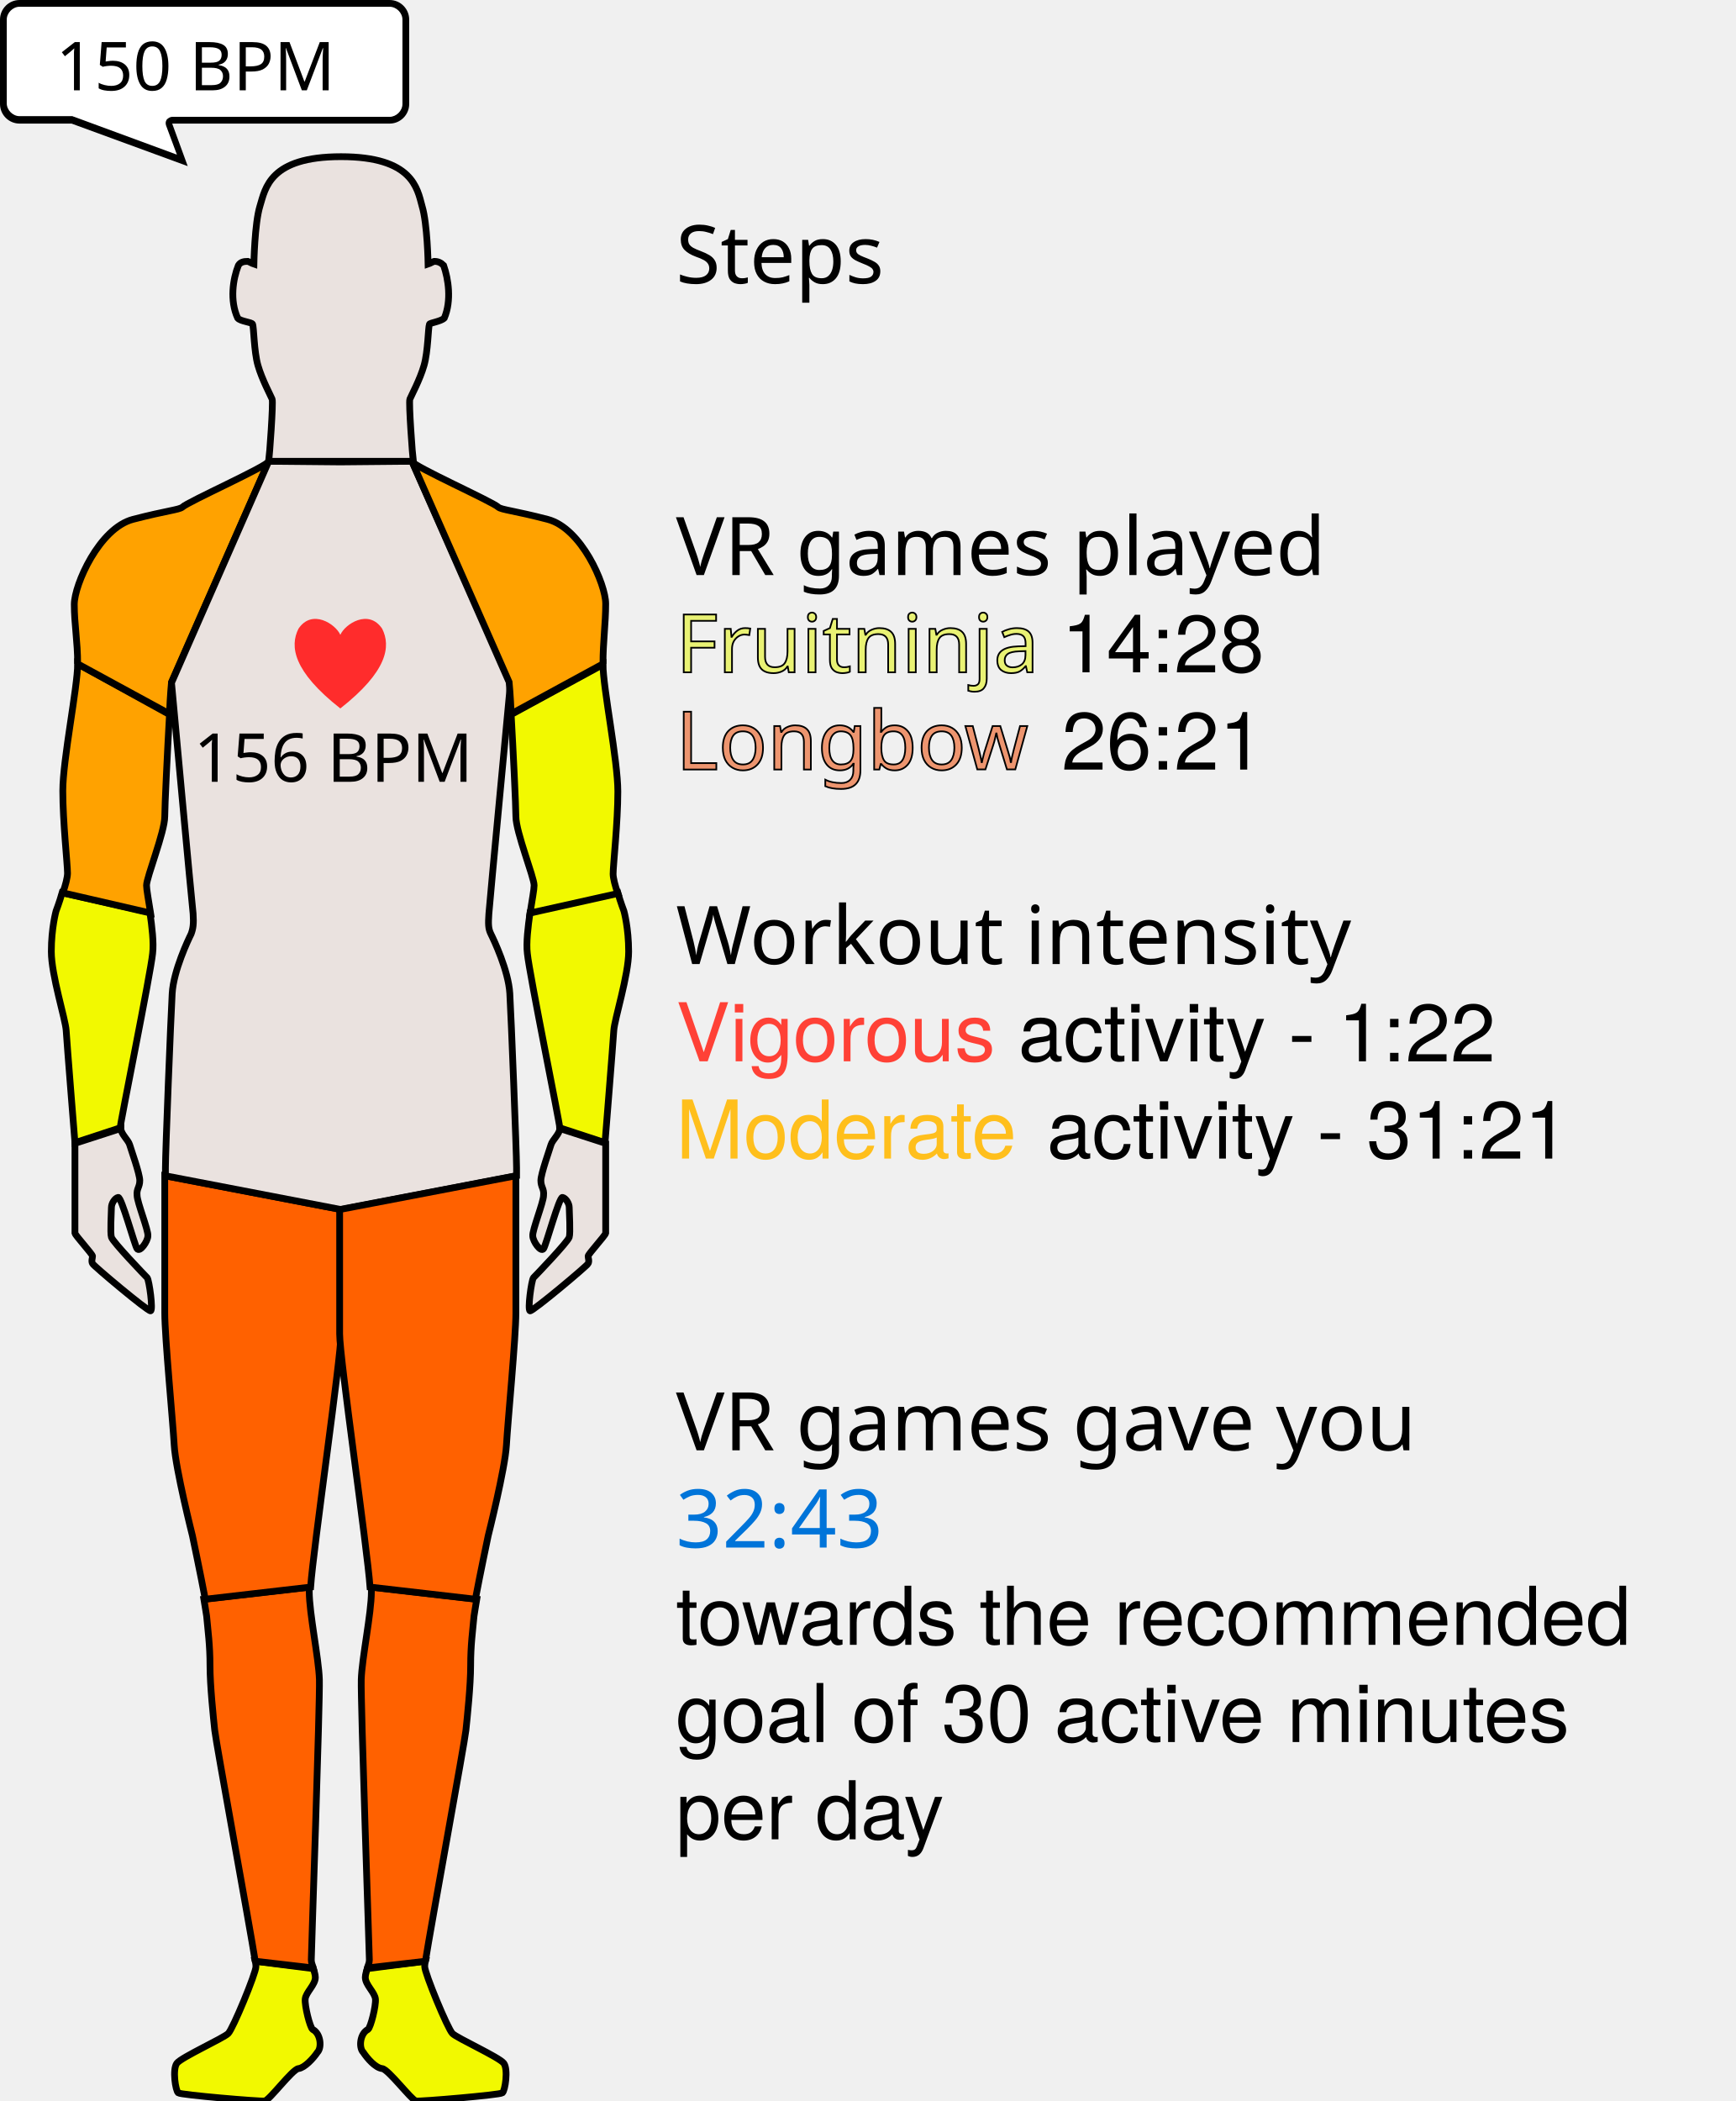
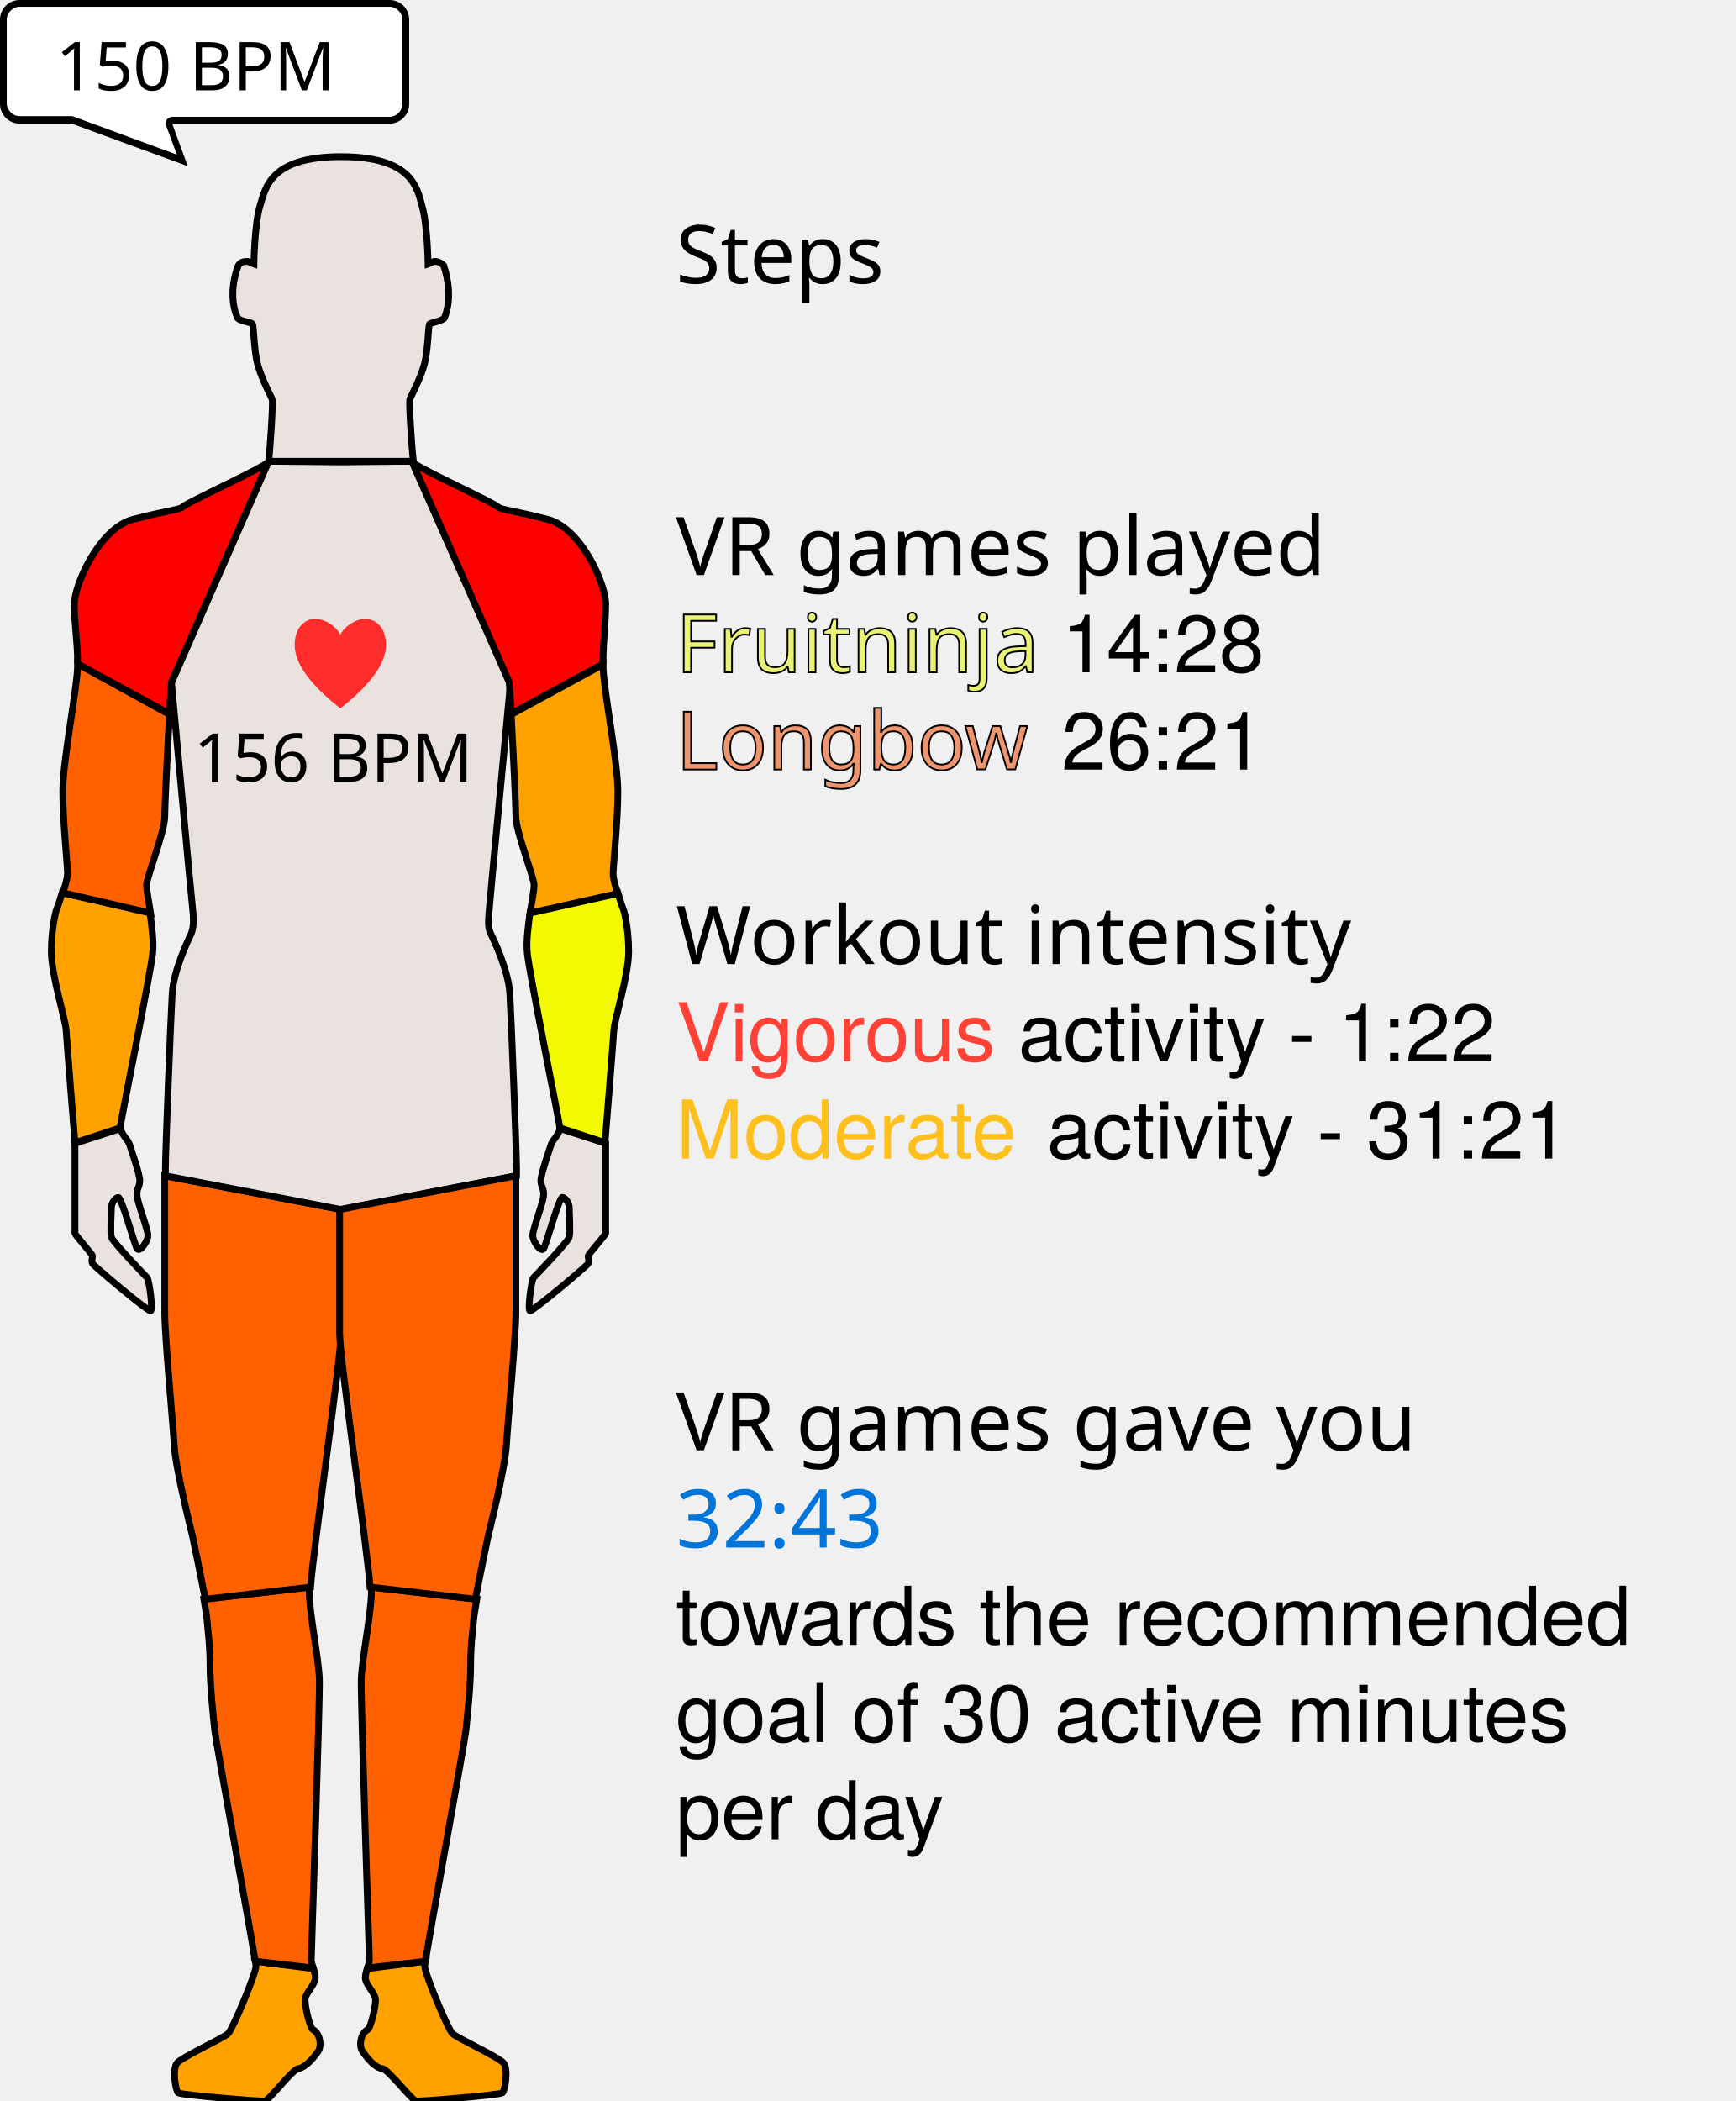
<svg xmlns="http://www.w3.org/2000/svg" version="1.1" id="Layer_1" x="0px" y="0px" viewBox="0 0 257 311.1" style="enable-background:new 0 0 257 311.1;" xml:space="preserve">
  <style type="text/css">
- 	.st0{fill:#F2F900;stroke:#000000;stroke-miterlimit:10;}
+ 	.st0{fill:#FFA200;stroke:#000000;stroke-miterlimit:10;}
	.st1{fill:#FF6100;stroke:#000000;stroke-miterlimit:10;}
	.st2{fill:#EAE2DF;stroke:#000000;stroke-miterlimit:10;}
- 	.st3{fill:#FFA200;stroke:#000000;stroke-miterlimit:10;}
- 	.st4{fill:#FF2C2C;}
- 	.st5{fill:#FFFFFF;}
- 	.st6{font-family:'HelveticaNeue-Bold';}
- 	.st7{font-size:10px;}
- 	.st8{font-size:12px;}
- 	.st9{enable-background:new    ;}
- 	.st10{fill:#E9F274;stroke:#000000;stroke-width:0.25;stroke-miterlimit:10;}
- 	.st11{fill:#ED956F;stroke:#000000;stroke-width:0.25;stroke-miterlimit:10;}
- 	.st12{font-family:'HelveticaNeue';}
- 	.st13{fill:#FF4136;}
- 	.st14{fill:#FFBF1C;}
- 	.st15{fill:#0074D9;}
+ 	.st3{fill:#FE0000;stroke:#000000;stroke-miterlimit:10;}
+ 	.st4{fill:#F2F900;stroke:#000000;stroke-miterlimit:10;}
+ 	.st5{fill:#FF2C2C;}
+ 	.st6{fill:#FFFFFF;}
+ 	.st7{font-family:'HelveticaNeue-Bold';}
+ 	.st8{font-size:10px;}
+ 	.st9{font-size:12px;}
+ 	.st10{enable-background:new    ;}
+ 	.st11{fill:#E9F274;stroke:#000000;stroke-width:0.25;stroke-miterlimit:10;}
+ 	.st12{fill:#ED956F;stroke:#000000;stroke-width:0.25;stroke-miterlimit:10;}
+ 	.st13{font-family:'HelveticaNeue';}
+ 	.st14{fill:#FF4136;}
+ 	.st15{fill:#FFBF1C;}
+ 	.st16{fill:#0074D9;}
</style>
  <g>
    <path class="st0" d="M37.8,290.4c0.1,0.4,0.1,0.7,0.1,0.8c0,1-3.4,9.2-4.1,9.9c-0.7,0.7-6.9,3.5-7.6,4.4s-0.2,4.1,0.2,4.4   s12.1,1.3,12.8,1.2s4.1-4.7,5-4.8s2.2-1.5,2.8-2.4c0.7-0.7,0.5-2.8-0.7-3.4c-0.4-0.3-1.2-3.5-1.1-4.5c0.1-1,1.5-2.1,1.5-3.2   c0-0.5-0.2-0.9-0.3-1.3L37.8,290.4z" />
    <path class="st1" d="M37.8,290.4l8.6,1c-0.1-0.4-0.3-0.7-0.3-1.2c0-1,1.3-38.3,1.2-41.5s-1.5-9.8-1.5-13c0-0.2,0-0.4,0-0.7   l-15.6,1.8l0,0c0.2,1.1,0.3,2,0.4,2.5c0.2,2.2,0.5,4.3,0.5,7.3s0.5,7.7,0.7,9.6C32,258.1,37,285.3,37.8,290.4" />
    <path class="st1" d="M24.4,174.1c0,4.4,0,17.1,0,20.3c0,3.6,1.2,16.1,1.4,19.6c0.2,3.5,2.7,13.4,2.7,13.4s1.2,5.7,1.9,9.4L46,235   c0.4-5.7,4.5-33.9,4.5-37.5c0-3.8,0-18.4,0-18.4L24.4,174.1z" />
    <path class="st0" d="M11.1,169.2c0,0-1.2-14.9-1.3-16.6c-0.1-1.7-2.2-8.2-2.2-11.7s0.7-6,0.7-6s0.5-1.3,0.9-2.7l13,2.9   c0.3,2.1,0.6,4.5,0.4,6.1c-0.3,3-4.8,25.1-4.8,25.8L11.1,169.2z" />
    <path class="st2" d="M17.9,167.1c0,0.8,1.1,1.7,1.3,2.4s1.5,4.3,1.5,5.3s-0.5,1.2-0.4,2.2c0,1,1.7,5.2,1.6,6c0,0.8-1.2,2.5-1.6,1.9   s-2.3-7.7-2.8-7.6c-0.5,0.1-1,0.9-1,1.5s-0.2,3.8,0,4.4c0.2,0.7,5,5.7,5.3,6c0.3,0.4,0.9,4.8,0.5,4.9s-8.5-6.7-8.6-7   c-0.2-0.4,0-0.8,0-1.1s-2.5-3-2.6-3.4c0-0.5,0-13.3,0-13.3L17.9,167.1z" />
-     <path class="st3" d="M22.3,135.2c-0.3-1.9-0.6-3.5-0.6-4.1c0-1.2,2.7-7.9,2.7-10.2c0-1.5,0.4-9.8,0.7-15.1l-13.6-7.5   c0,3.4-2.2,14.2-2.2,18.8S10,128,10,129.3c0,0.6-0.3,1.8-0.7,2.9L22.3,135.2z" />
+     <path class="st1" d="M22.3,135.2c-0.3-1.9-0.6-3.5-0.6-4.1c0-1.2,2.7-7.9,2.7-10.2c0-1.5,0.4-9.8,0.7-15.1l-13.6-7.5   c0,3.4-2.2,14.2-2.2,18.8S10,128,10,129.3c0,0.6-0.3,1.8-0.7,2.9L22.3,135.2z" />
    <path class="st3" d="M11.5,98.3l13.6,7.4c0.1-2.7,0.3-4.7,0.3-4.7l14.4-32.7c-0.1,0.7-12,6-12.8,6.8c-0.5,0.4-2.3,0.5-7.3,1.8   S11,86.6,11,89.5S11.5,95,11.5,98.3" />
    <path class="st2" d="M25.4,101.1c0,0,3,32.6,3.2,34.2c0.1,1.5,0,2.2-0.3,3c-0.4,0.8-2.6,5.4-2.8,8.8c-0.2,3.4-1,23.5-1,25.8   c0,0.3,0,0.7,0,1.2l26,5l26-5c0-0.5,0-1,0-1.2c0-2.3-0.8-22.4-1-25.8c-0.2-3.4-2.4-8-2.8-8.8s-0.4-1.5-0.3-3s3.2-34.2,3.2-34.2   L61,68.3l-10.6,0.1l-10.6-0.1L25.4,101.1z" />
    <path class="st0" d="M63,290.4c-0.1,0.4-0.1,0.7-0.1,0.8c0,1,3.4,9.2,4.1,9.9c0.7,0.7,6.9,3.5,7.6,4.4s0.2,4.1-0.2,4.4   s-12.1,1.3-12.8,1.2c-0.7-0.2-4.1-4.7-5-4.8c-1-0.1-2.2-1.5-2.8-2.4c-0.7-0.7-0.5-2.8,0.7-3.4c0.4-0.3,1.2-3.5,1.1-4.5   c-0.1-1-1.5-2.1-1.5-3.2c0-0.5,0.2-0.9,0.3-1.3L63,290.4z" />
    <path class="st1" d="M63,290.4l-8.6,1c0.1-0.4,0.3-0.7,0.3-1.2c0-1-1.3-38.3-1.2-41.5s1.5-9.8,1.5-13c0-0.2,0-0.4,0-0.7l15.6,1.8   l0,0c-0.2,1.1-0.3,2-0.4,2.5c-0.2,2.2-0.5,4.3-0.5,7.3s-0.5,7.7-0.7,9.6C68.8,258.1,63.8,285.3,63,290.4" />
    <path class="st1" d="M76.4,174.1c0,4.4,0,17.1,0,20.3c0,3.6-1.2,16.1-1.4,19.6c-0.2,3.5-2.7,13.4-2.7,13.4s-1.2,5.7-1.9,9.4   L54.8,235c-0.4-5.7-4.5-33.9-4.5-37.5c0-3.8,0-18.4,0-18.4L76.4,174.1z" />
-     <path class="st0" d="M89.6,169.2c0,0,1.2-14.9,1.3-16.6c0.1-1.7,2.2-8.2,2.2-11.7s-0.7-6-0.7-6s-0.5-1.3-0.9-2.7l-13,2.9   c-0.3,2.1-0.6,4.5-0.4,6.1c0.3,3,4.8,25.1,4.8,25.8L89.6,169.2z" />
+     <path class="st4" d="M89.6,169.2c0,0,1.2-14.9,1.3-16.6c0.1-1.7,2.2-8.2,2.2-11.7s-0.7-6-0.7-6s-0.5-1.3-0.9-2.7l-13,2.9   c-0.3,2.1-0.6,4.5-0.4,6.1c0.3,3,4.8,25.1,4.8,25.8L89.6,169.2z" />
    <path class="st2" d="M82.9,167.1c0,0.8-1.1,1.7-1.3,2.4s-1.5,4.3-1.5,5.3s0.5,1.2,0.4,2.2c0,1-1.7,5.2-1.6,6c0,0.8,1.2,2.5,1.6,1.9   s2.3-7.7,2.8-7.6c0.5,0.1,1,0.9,1,1.5s0.2,3.8,0,4.4c-0.2,0.7-5,5.7-5.3,6c-0.3,0.4-0.9,4.8-0.5,4.9s8.5-6.7,8.6-7   c0.2-0.4,0-0.8,0-1.1s2.5-3,2.6-3.4c0-0.5,0-13.3,0-13.3L82.9,167.1z" />
    <path class="st0" d="M78.5,135.2c0.3-1.9,0.6-3.5,0.6-4.1c0-1.2-2.7-7.9-2.7-10.2c0-1.5-0.4-9.8-0.7-15.1l13.6-7.4   c0,3.4,2.2,14.2,2.2,18.8s-0.7,10.9-0.7,12.2c0,0.6,0.3,1.8,0.7,2.9L78.5,135.2z" />
    <path class="st3" d="M89.3,98.3l-13.6,7.4c-0.1-2.7-0.3-4.7-0.3-4.7L61,68.3c0.1,0.7,12,6,12.8,6.8c0.5,0.4,2.3,0.5,7.3,1.8   s8.6,9.6,8.6,12.5S89.3,95,89.3,98.3" />
    <path class="st2" d="M39.8,68.3c0.1-0.7,0.7-8.7,0.5-9.2s-1.5-2.9-2.1-5s-0.6-5.7-0.8-6.1c-0.1-0.3-1.8-0.4-2.2-0.9   c-1.2-2.6-0.7-5.8,0.1-7.8c0.3-0.5,0.8-0.6,1.4-0.6c0.3,0.1,0.6,0.3,0.9,0.4c0,0,0.1-6,0.9-8.6c0.8-2.6,1.4-7.3,12-7.3   s11.3,4.7,12,7.3c0.8,2.6,0.9,8.6,0.9,8.6c0.3-0.1,0.6-0.3,0.9-0.4c0.6,0,1,0.2,1.4,0.6c0.7,2,1.2,5.2,0.1,7.8   c-0.5,0.5-2.1,0.7-2.2,0.9c-0.2,0.5-0.2,4-0.8,6.1s-1.9,4.5-2.1,5c-0.2,0.5,0.4,8.5,0.5,9.2H39.8z" />
-     <path class="st4" d="M50.4,94c-0.7-1.6-4.2-3.9-6.2-0.9c-1.3,2.6-0.8,6.3,6.2,11.8c7-5.5,7.5-9.2,6.2-11.8   C54.6,90.1,51.1,92.4,50.4,94z" />
+     <path class="st5" d="M50.4,94c-0.7-1.6-4.2-3.9-6.2-0.9c-1.3,2.6-0.8,6.3,6.2,11.8c7-5.5,7.5-9.2,6.2-11.8   C54.6,90.1,51.1,92.4,50.4,94z" />
    <g>
-       <path class="st5" d="M10.8,17.8c-0.1,0-0.1,0-0.2,0H2.9c-1.3,0-2.4-1.1-2.4-2.4V2.9c0-1.3,1.1-2.4,2.4-2.4h54.8    c1.3,0,2.4,1.1,2.4,2.4v12.5c0,1.3-1.1,2.4-2.4,2.4H25.5c-0.2,0-0.3,0.1-0.4,0.2S25,18.3,25,18.5l1.9,5.3L10.8,17.8z" />
+       <path class="st6" d="M10.8,17.8c-0.1,0-0.1,0-0.2,0H2.9c-1.3,0-2.4-1.1-2.4-2.4V2.9c0-1.3,1.1-2.4,2.4-2.4h54.8    c1.3,0,2.4,1.1,2.4,2.4v12.5c0,1.3-1.1,2.4-2.4,2.4H25.5c-0.2,0-0.3,0.1-0.4,0.2S25,18.3,25,18.5l1.9,5.3L10.8,17.8z" />
      <path d="M57.7,1c1,0,1.9,0.9,1.9,1.9v12.5c0,1-0.9,1.9-1.9,1.9H25.5c-0.3,0-0.6,0.2-0.8,0.4c-0.2,0.3-0.2,0.6-0.1,0.9l1.6,4.3    L11,17.3c-0.1,0-0.2-0.1-0.3-0.1H2.9c-1,0-1.9-0.9-1.9-1.9V2.9C1,1.9,1.9,1,2.9,1H57.7 M57.7,0H2.9C1.3,0,0,1.3,0,2.9v12.5    c0,1.6,1.3,2.9,2.9,2.9h7.7l17.2,6.3l-2.3-6.3h32.2c1.6,0,2.9-1.3,2.9-2.9V2.9C60.6,1.3,59.3,0,57.7,0L57.7,0z" />
    </g>
  </g>
-   <text transform="matrix(1 0 0 1 28.6823 115.7606)" class="st6 st7">156 BPM</text>
-   <text transform="matrix(1 0 0 1 8.2686 13.3736)" class="st6 st7">150 BPM</text>
-   <text transform="matrix(1 0 0 1 100.1 41.95)" class="st6 st8">Steps</text>
-   <text transform="matrix(1 0 0 1 100.1 85.15)" class="st6 st8">VR games played</text>
-   <text transform="matrix(1 0 0 1 100.1 99.55)" class="st9">
-     <tspan x="0" y="0" class="st10 st6 st8">Fruitninja </tspan>
-     <tspan x="0" y="14.4" class="st11 st6 st8">Longbow</tspan>
+   <text transform="matrix(1 0 0 1 28.6823 115.7606)" class="st7 st8">156 BPM</text>
+   <text transform="matrix(1 0 0 1 8.2686 13.3736)" class="st7 st8">150 BPM</text>
+   <text transform="matrix(1 0 0 1 100.1 41.95)" class="st7 st9">Steps</text>
+   <text transform="matrix(1 0 0 1 100.1 85.15)" class="st7 st9">VR games played</text>
+   <text transform="matrix(1 0 0 1 100.1 99.55)" class="st10">
+     <tspan x="0" y="0" class="st11 st7 st9">Fruitninja </tspan>
+     <tspan x="0" y="14.4" class="st12 st7 st9">Longbow</tspan>
  </text>
-   <text transform="matrix(1 0 0 1 157.2 99.55)" class="st9">
-     <tspan x="0" y="0" class="st12 st8">14:28</tspan>
-     <tspan x="0" y="14.4" class="st12 st8">26:21</tspan>
+   <text transform="matrix(1 0 0 1 157.2 99.55)" class="st10">
+     <tspan x="0" y="0" class="st13 st9">14:28</tspan>
+     <tspan x="0" y="14.4" class="st13 st9">26:21</tspan>
  </text>
-   <text transform="matrix(1 0 0 1 100.1 142.75)" class="st6 st8">Workout intensity</text>
-   <text transform="matrix(1 0 0 1 100.1 157.15)" class="st13 st12 st8">Vigorous </text>
-   <text transform="matrix(1 0 0 1 150.8 157.15)" class="st12 st8">activity - 1:22</text>
-   <text transform="matrix(1 0 0 1 100.1 171.55)" class="st14 st12 st8">Moderate</text>
-   <text transform="matrix(1 0 0 1 151.7 171.55)" class="st12 st8"> activity - 31:21</text>
-   <text transform="matrix(1 0 0 1 100.1 214.75)" class="st6 st8">VR games gave you</text>
-   <text transform="matrix(1 0 0 1 100.1 229.15)" class="st15 st6 st8">32:43</text>
-   <text transform="matrix(1 0 0 1 100.1 243.55)" class="st12 st8">towards the recommended</text>
-   <text transform="matrix(1 0 0 1 100.1 257.95)" class="st12 st8">goal of 30 active minutes</text>
-   <text transform="matrix(1 0 0 1 100.1 272.35)" class="st12 st8">per day</text>
+   <text transform="matrix(1 0 0 1 100.1 142.75)" class="st7 st9">Workout intensity</text>
+   <text transform="matrix(1 0 0 1 100.1 157.15)" class="st14 st13 st9">Vigorous </text>
+   <text transform="matrix(1 0 0 1 150.8 157.15)" class="st13 st9">activity - 1:22</text>
+   <text transform="matrix(1 0 0 1 100.1 171.55)" class="st15 st13 st9">Moderate</text>
+   <text transform="matrix(1 0 0 1 151.7 171.55)" class="st13 st9"> activity - 31:21</text>
+   <text transform="matrix(1 0 0 1 100.1 214.75)" class="st7 st9">VR games gave you</text>
+   <text transform="matrix(1 0 0 1 100.1 229.15)" class="st16 st7 st9">32:43</text>
+   <text transform="matrix(1 0 0 1 100.1 243.55)" class="st13 st9">towards the recommended</text>
+   <text transform="matrix(1 0 0 1 100.1 257.95)" class="st13 st9">goal of 30 active minutes</text>
+   <text transform="matrix(1 0 0 1 100.1 272.35)" class="st13 st9">per day</text>
</svg>
